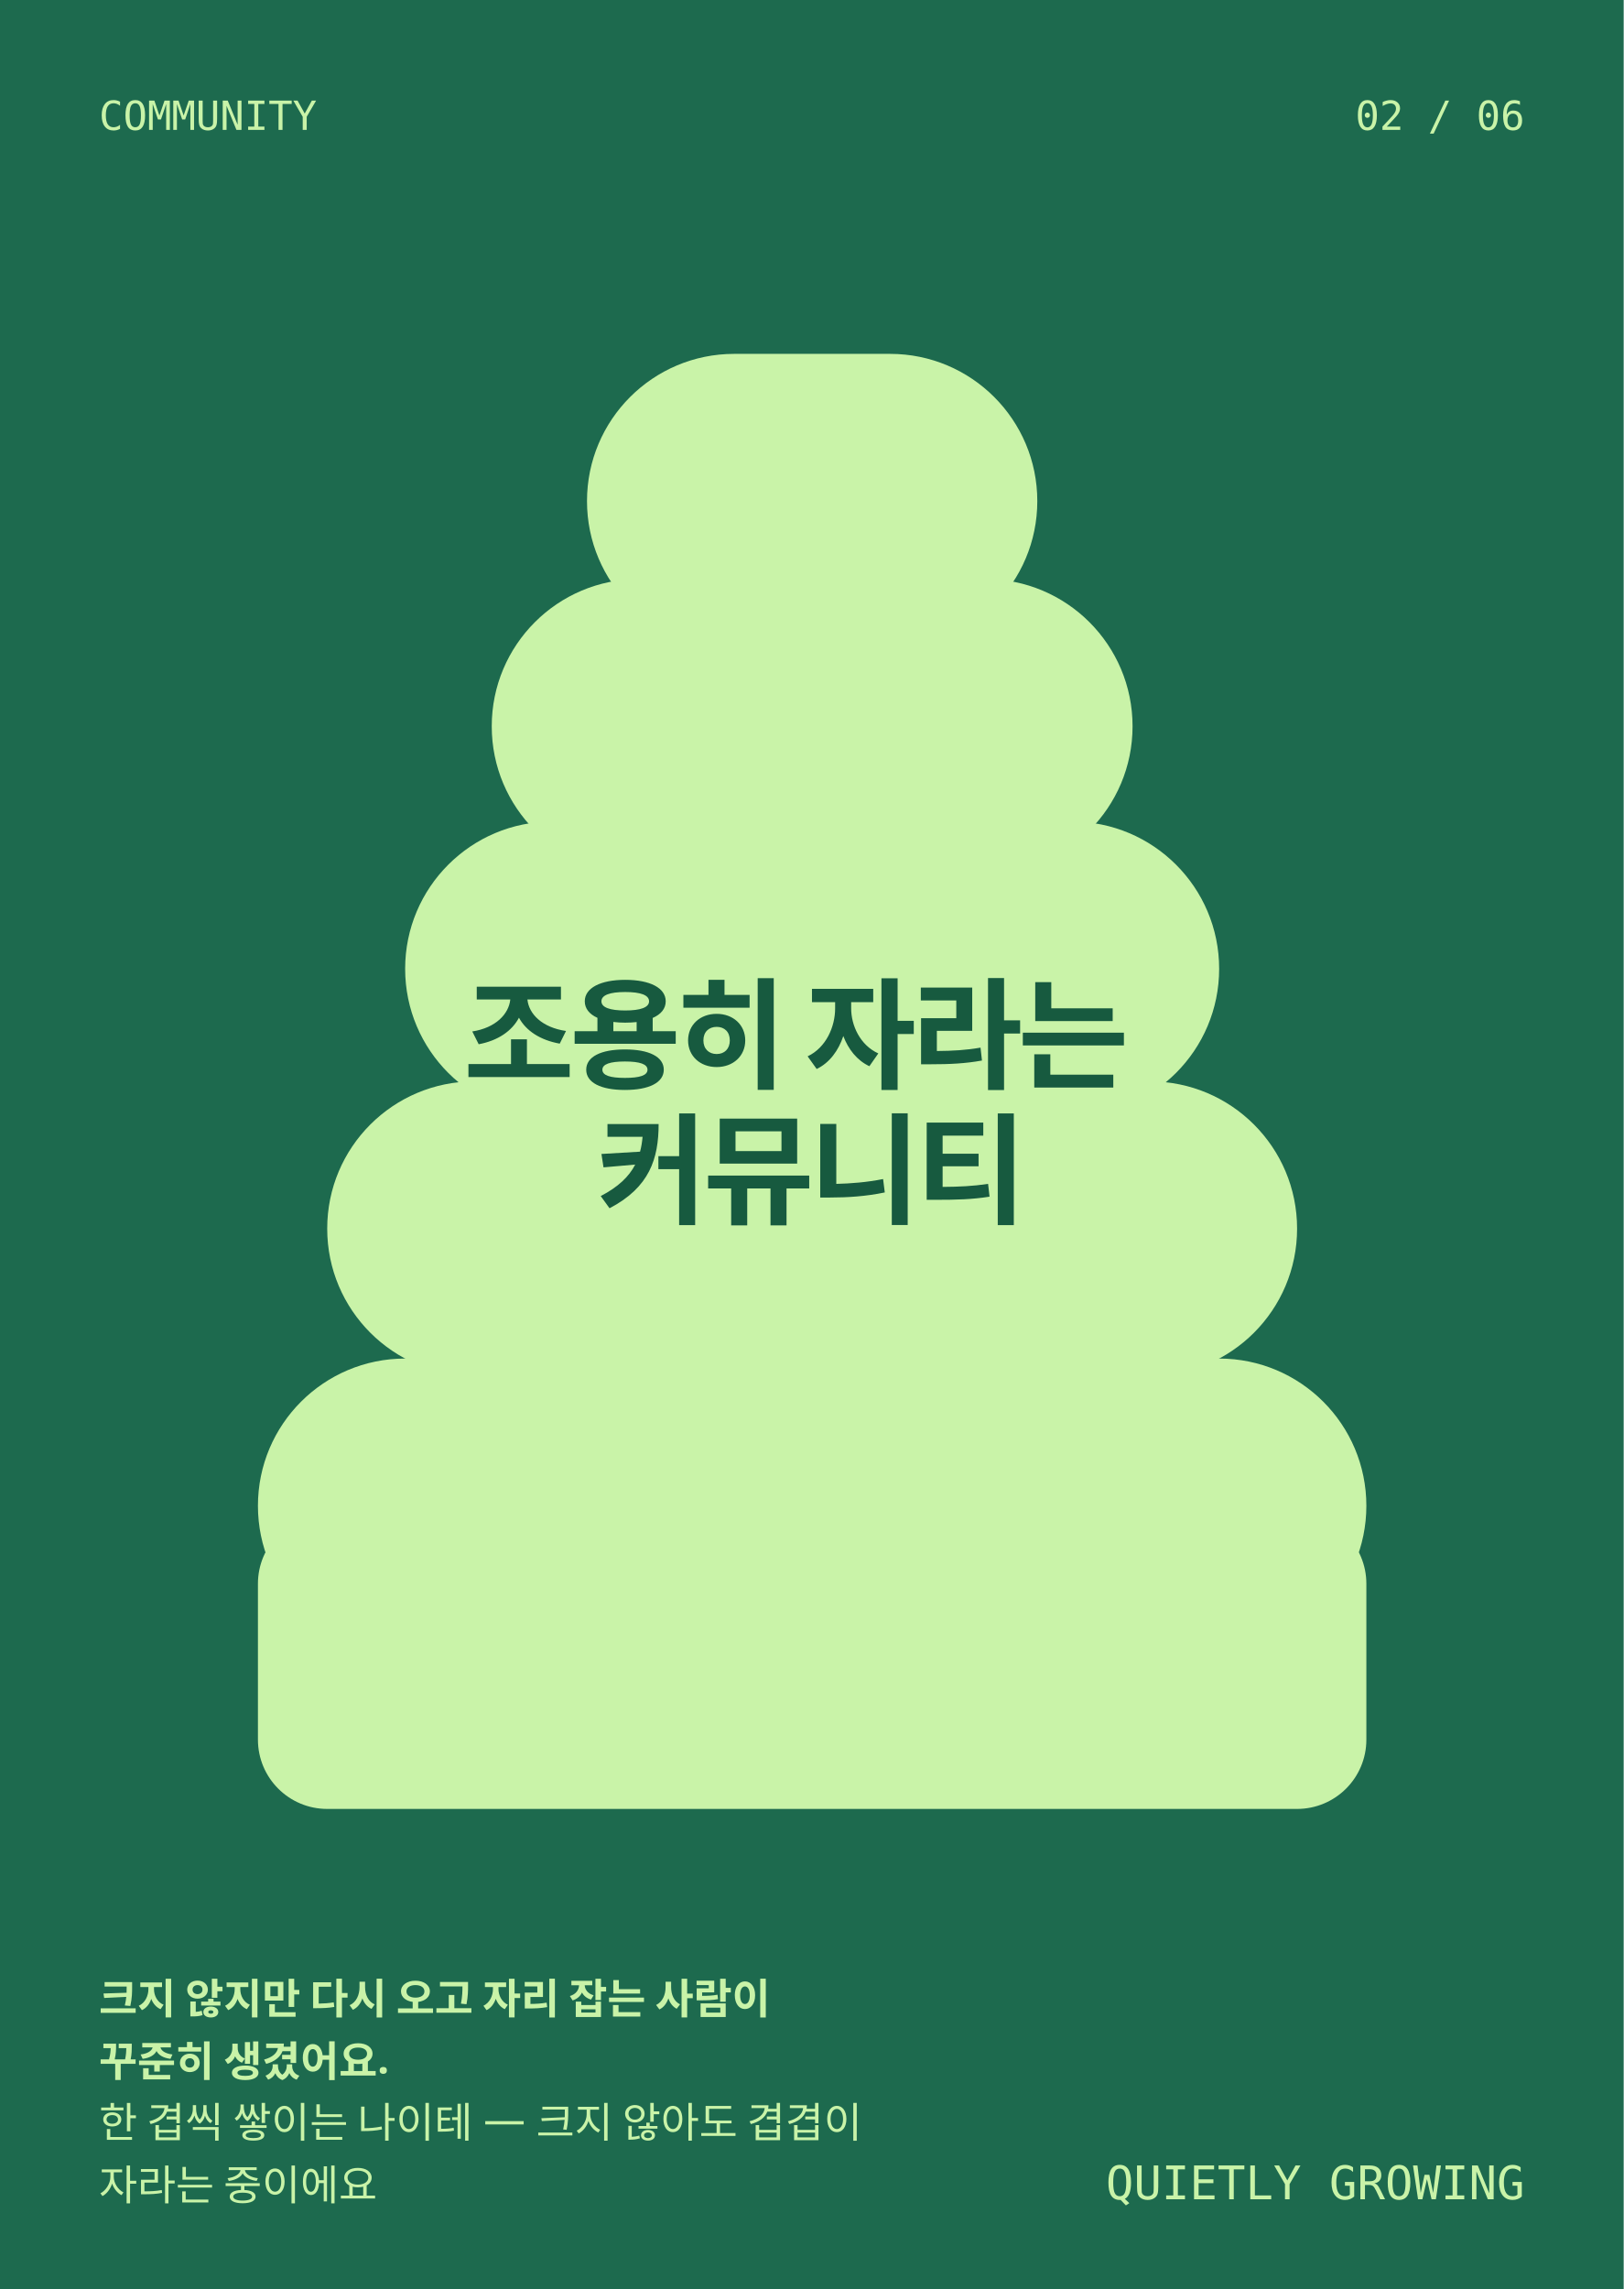
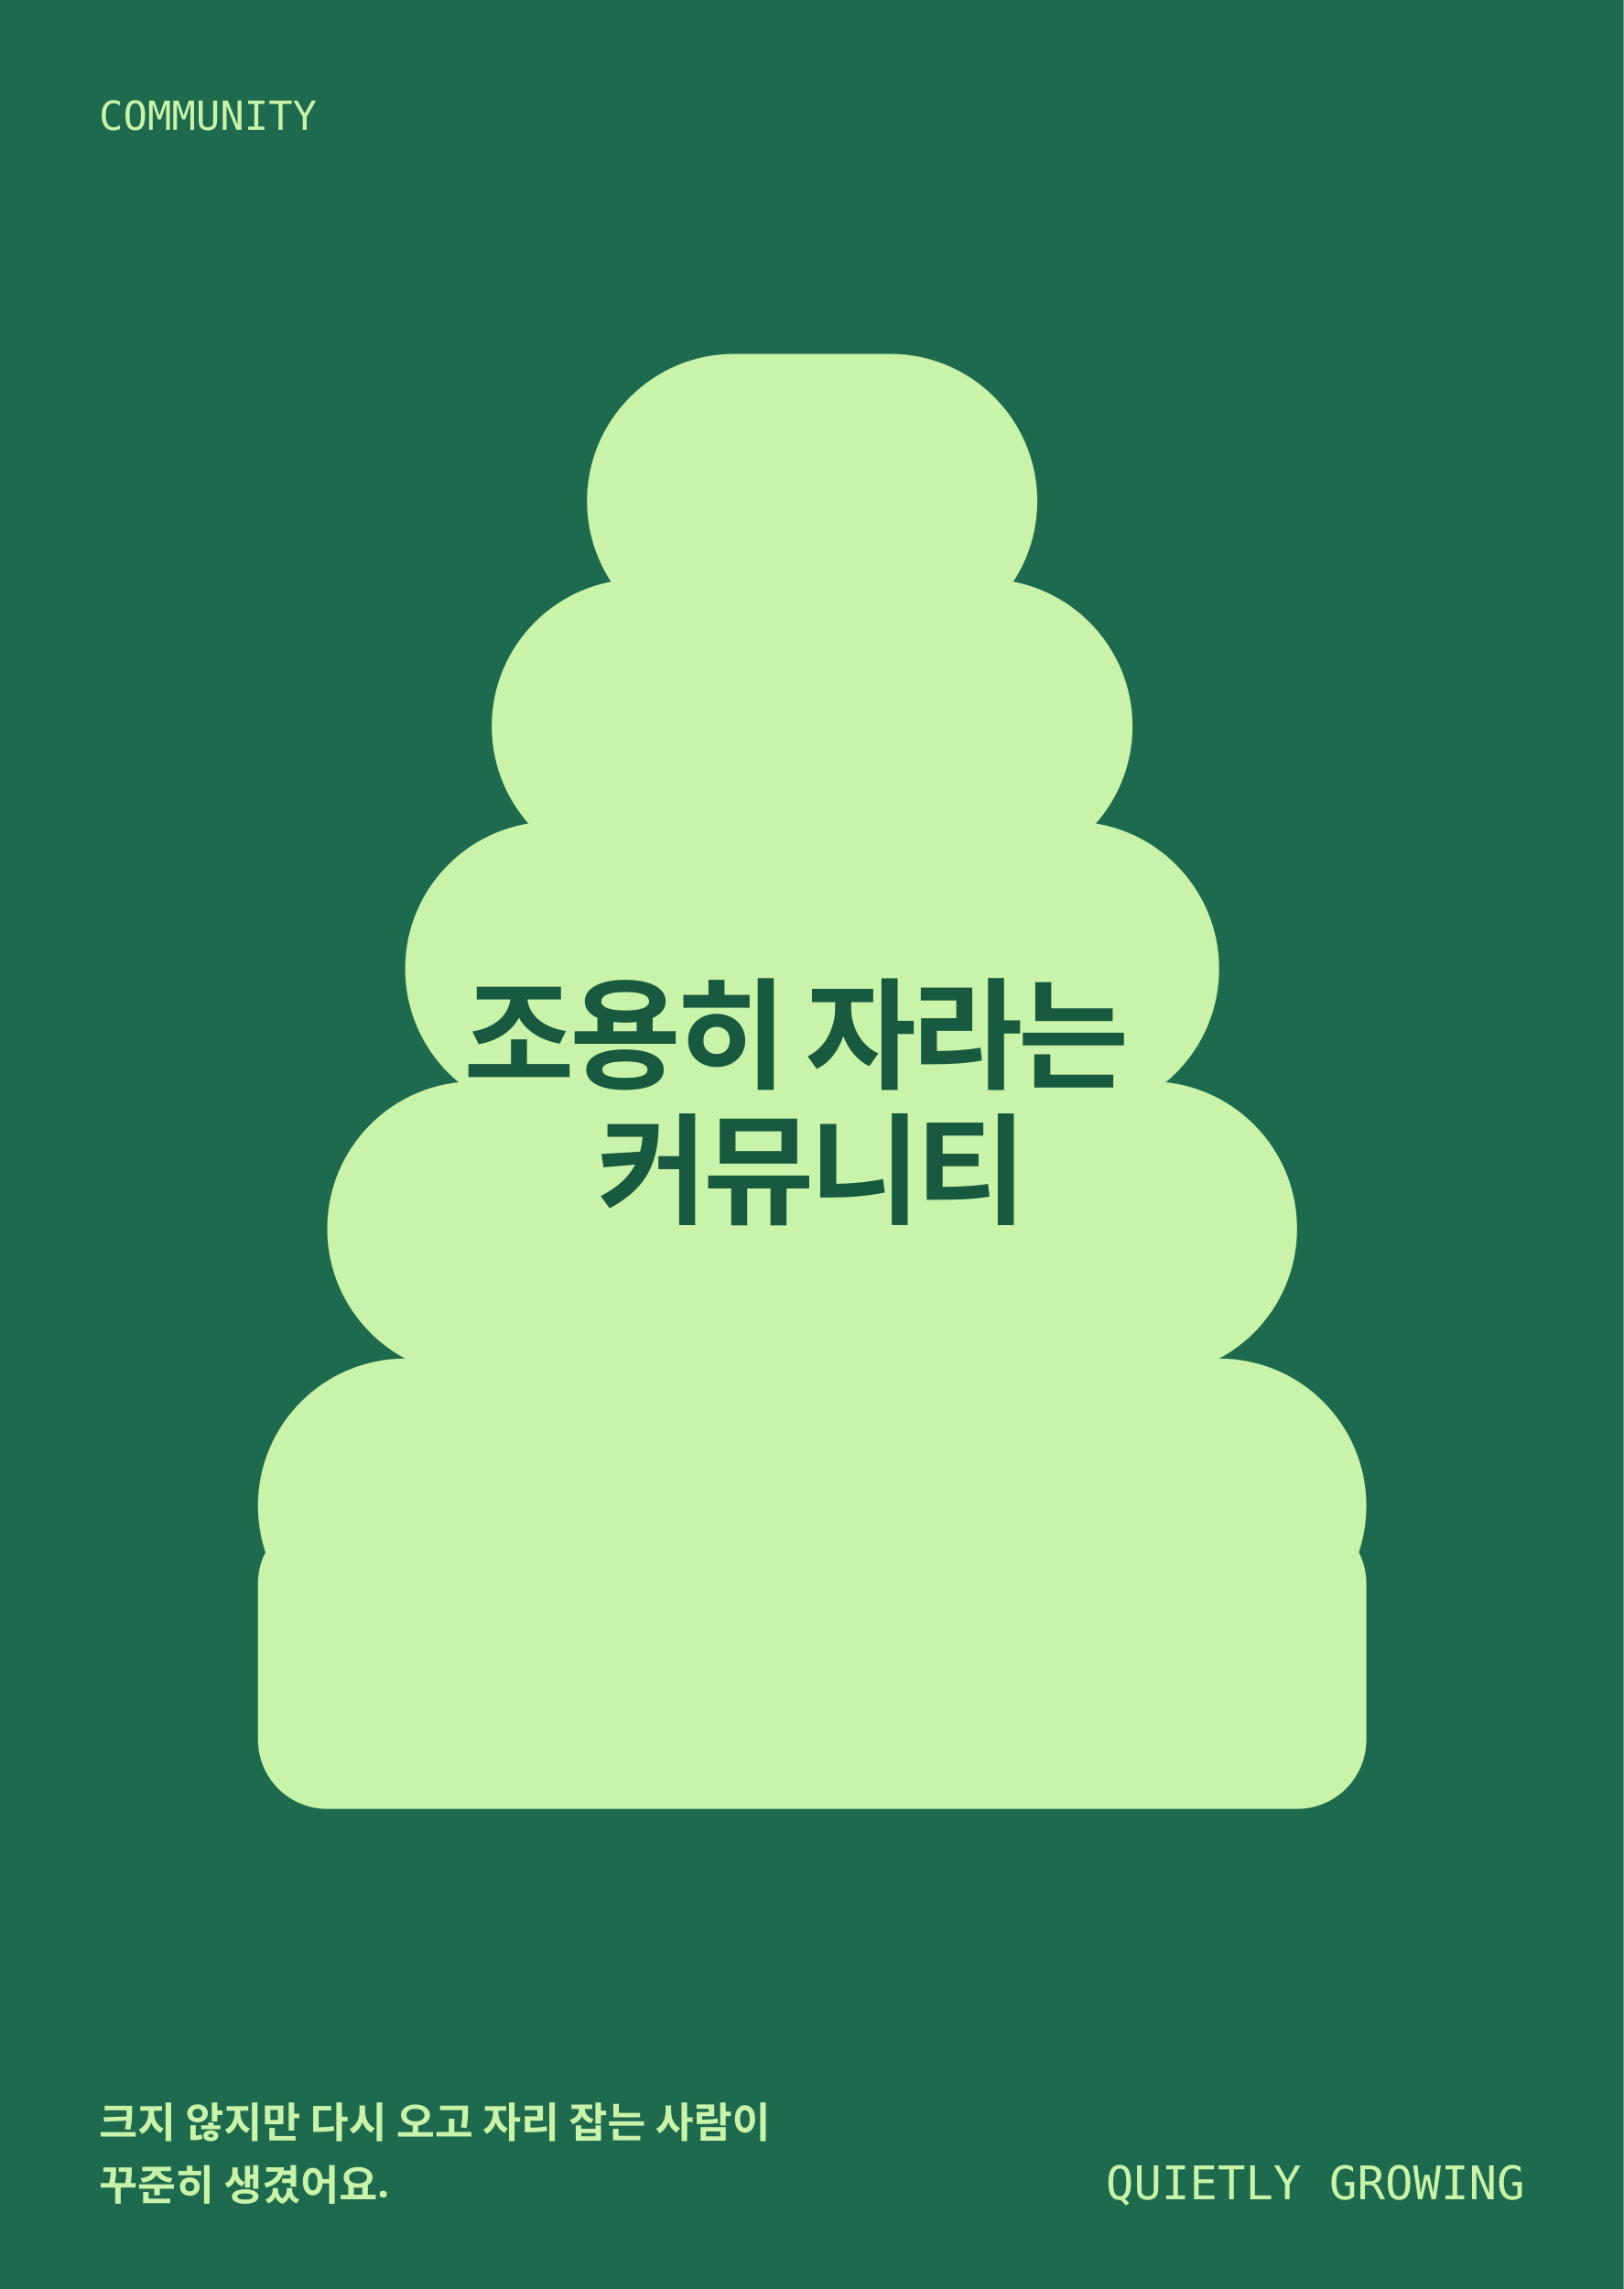
<svg xmlns="http://www.w3.org/2000/svg" width="105mm" height="148mm" viewBox="0 0 1050 1480">
  <g id="background">
    <rect width="1050" height="1480" fill="#1d6a4e" />
  </g>
  <g id="shape" transform="translate(66 128) scale(1.12)">
    <rect x="90.0" y="670" width="640" height="170" rx="85" fill="#c9f3a8" />
    <rect x="130.0" y="510" width="560" height="170" rx="85" fill="#c9f3a8" />
    <rect x="175.0" y="360" width="470" height="170" rx="85" fill="#c9f3a8" />
    <rect x="225.0" y="220" width="370" height="170" rx="85" fill="#c9f3a8" />
    <rect x="280.0" y="90" width="260" height="170" rx="85" fill="#c9f3a8" />
    <rect x="90" y="760" width="640" height="170" rx="40" fill="#c9f3a8" />
  </g>
  <g id="title">
    <text x="525" y="697.8" font-family="Pretendard, 'Apple SD Gothic Neo', 'Malgun Gothic', sans-serif" font-size="78" font-weight="700" fill="#175a3f" text-anchor="middle" letter-spacing="-3">
      <tspan x="525" dy="0.0">조용히 자라는</tspan>
      <tspan x="525" dy="87.4">커뮤니티</tspan>
    </text>
  </g>
  <g id="labels">
    <text x="64" y="84" font-family="'IBM Plex Mono', 'DejaVu Sans Mono', 'Courier New', monospace" font-size="26" font-weight="400" fill="#c9f3a8" text-anchor="start" letter-spacing="0">
      <tspan x="64" dy="0.0">COMMUNITY</tspan>
    </text>
-     <text x="986" y="84" font-family="'IBM Plex Mono', 'DejaVu Sans Mono', 'Courier New', monospace" font-size="26" font-weight="400" fill="#c9f3a8" text-anchor="end" letter-spacing="0">
-       <tspan x="986" dy="0.0">02 / 06</tspan>
-     </text>
    <text x="986" y="1422" font-family="'IBM Plex Mono', 'DejaVu Sans Mono', 'Courier New', monospace" font-size="30" font-weight="400" fill="#c9f3a8" text-anchor="end" letter-spacing="0">
      <tspan x="986" dy="0.0">QUIETLY GROWING</tspan>
    </text>
  </g>
  <g id="description">
-     <text x="64" y="1302" font-family="Pretendard, 'Apple SD Gothic Neo', 'Malgun Gothic', sans-serif" font-size="27" font-weight="700" fill="#c9f3a8" text-anchor="start" letter-spacing="0">
+     <text x="64" y="1382" font-family="Pretendard, 'Apple SD Gothic Neo', 'Malgun Gothic', sans-serif" font-size="27" font-weight="700" fill="#c9f3a8" text-anchor="start" letter-spacing="0">
      <tspan x="64" dy="0.0">크지 않지만 다시 오고 자리 잡는 사람이</tspan>
      <tspan x="64" dy="40.5">꾸준히 생겼어요.</tspan>
    </text>
-     <text x="64" y="1382" font-family="Pretendard, 'Apple SD Gothic Neo', 'Malgun Gothic', sans-serif" font-size="27" font-weight="400" fill="#c9f3a8" text-anchor="start" letter-spacing="0">
-       <tspan x="64" dy="0.0">한 겹씩 쌓이는 나이테 — 크지 않아도 겹겹이</tspan>
-       <tspan x="64" dy="40.5">자라는 중이에요</tspan>
-     </text>
  </g>
</svg>
